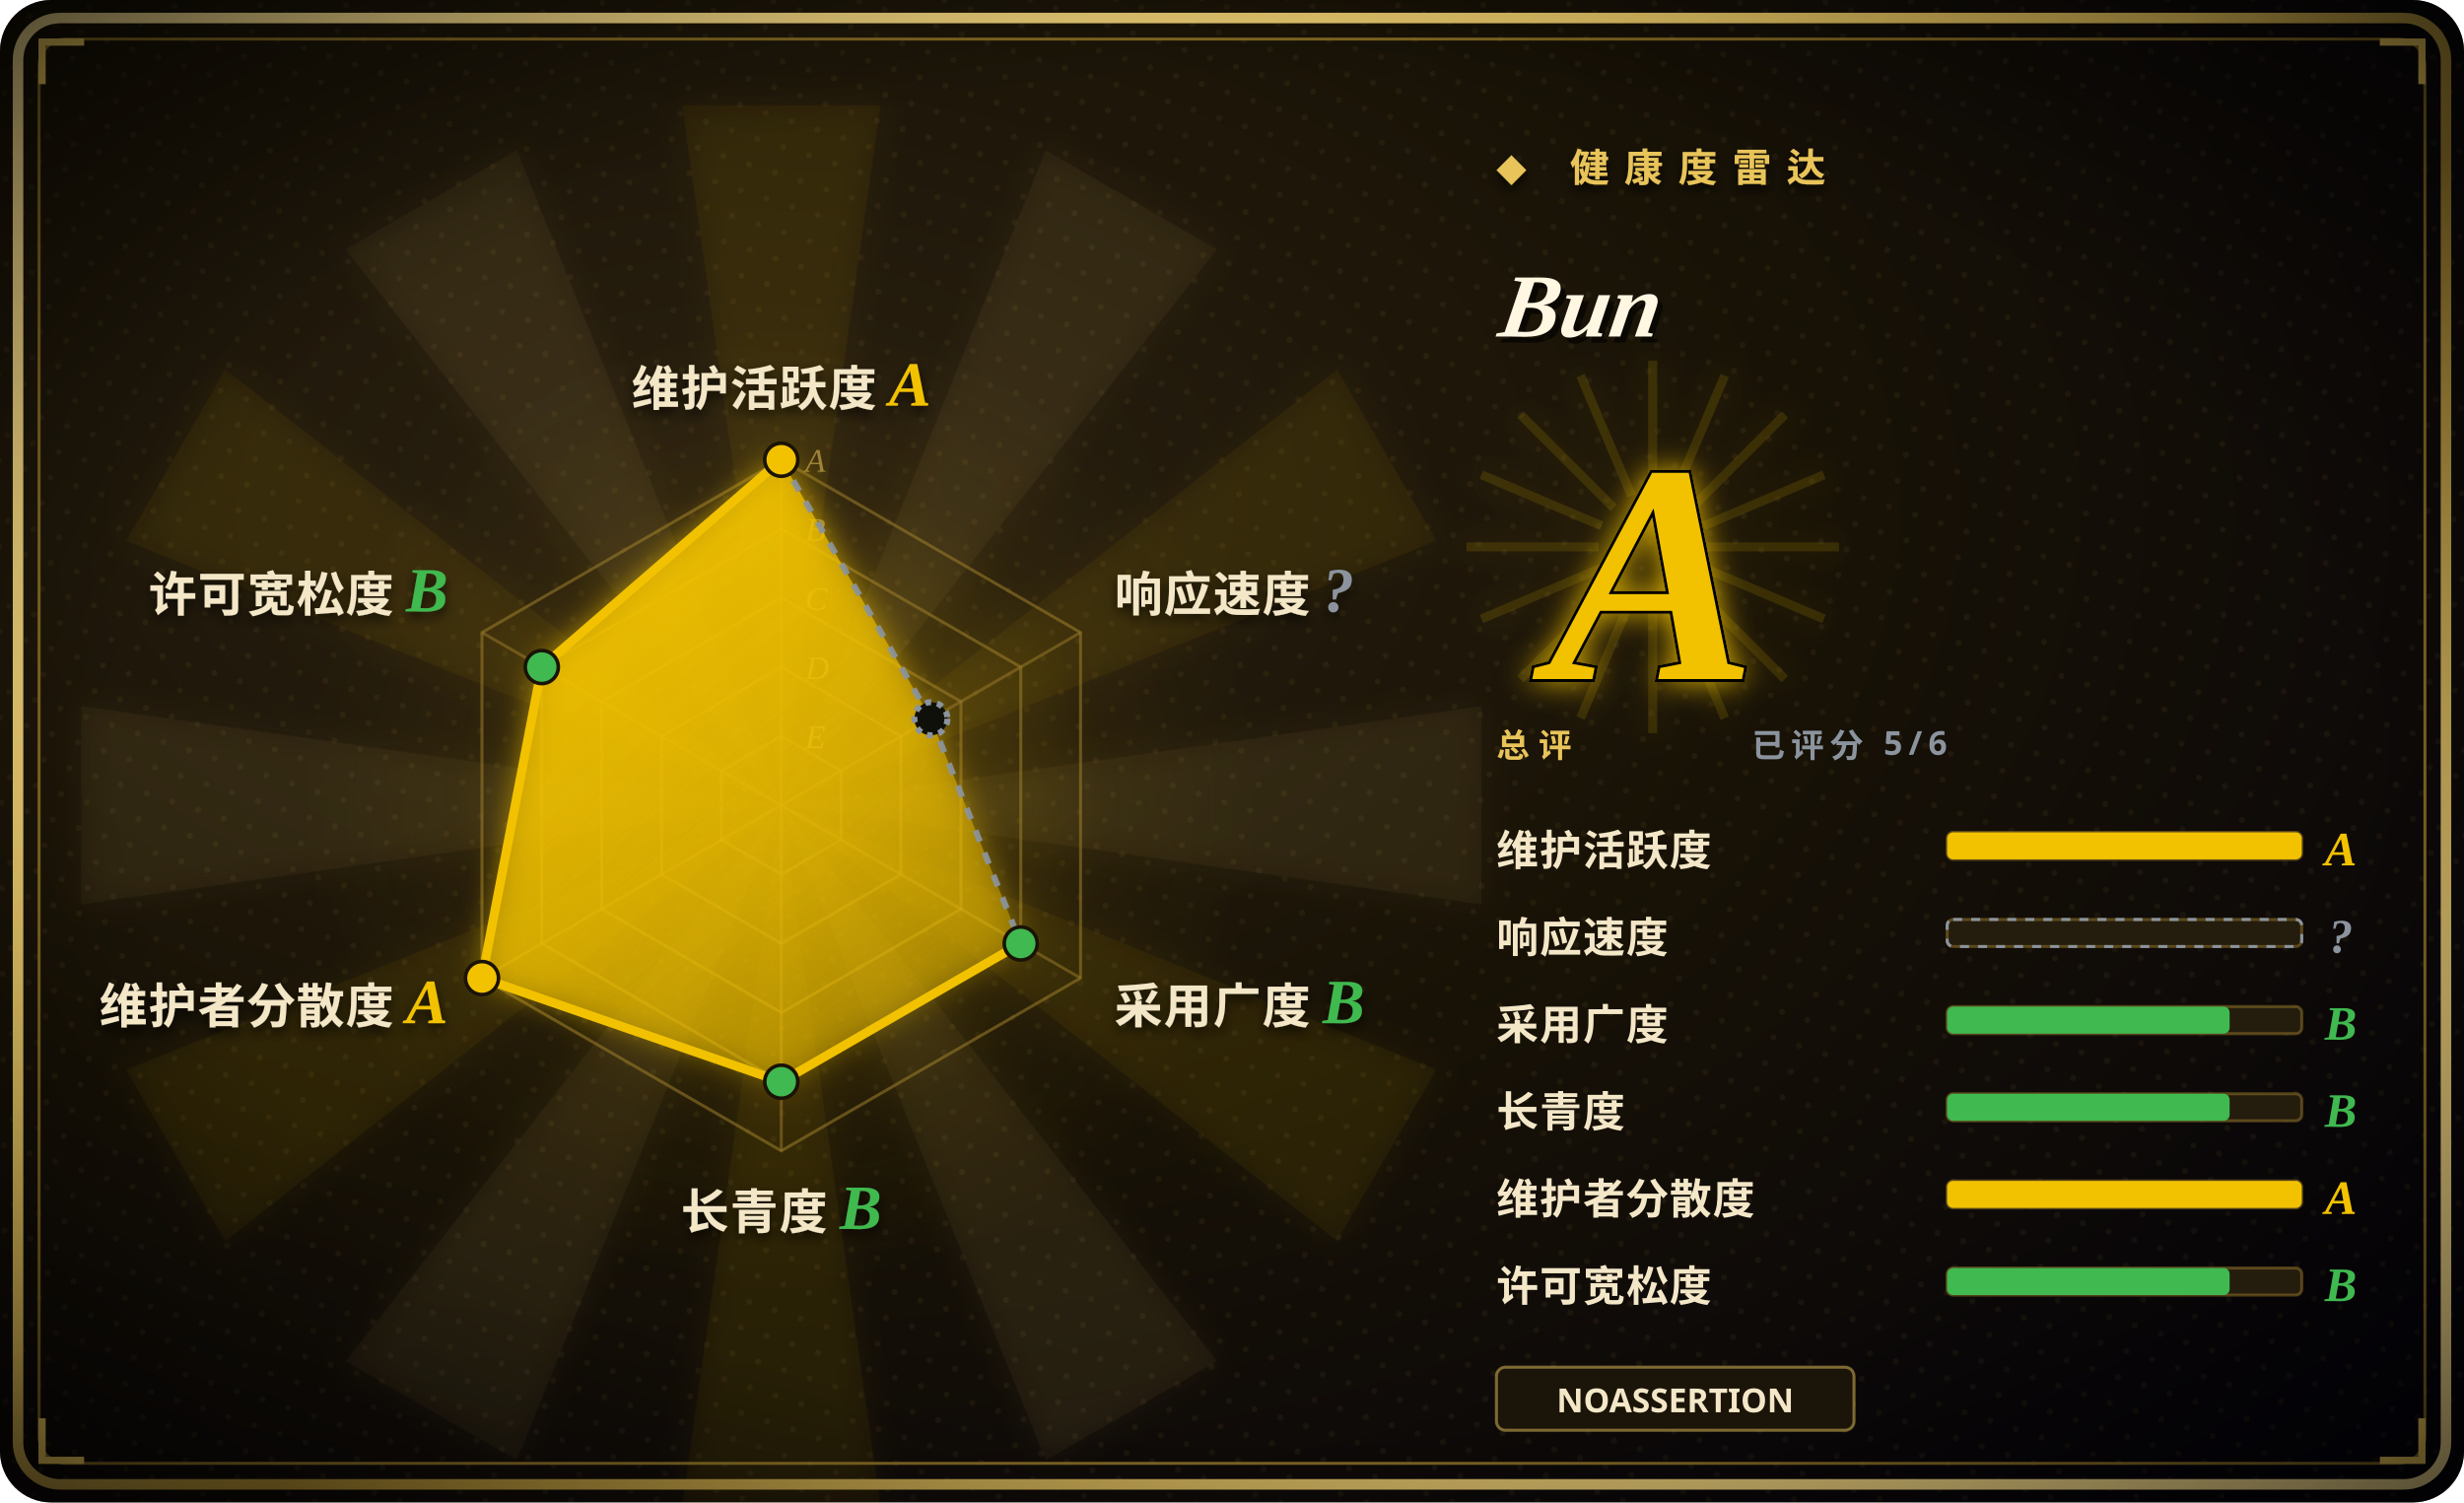
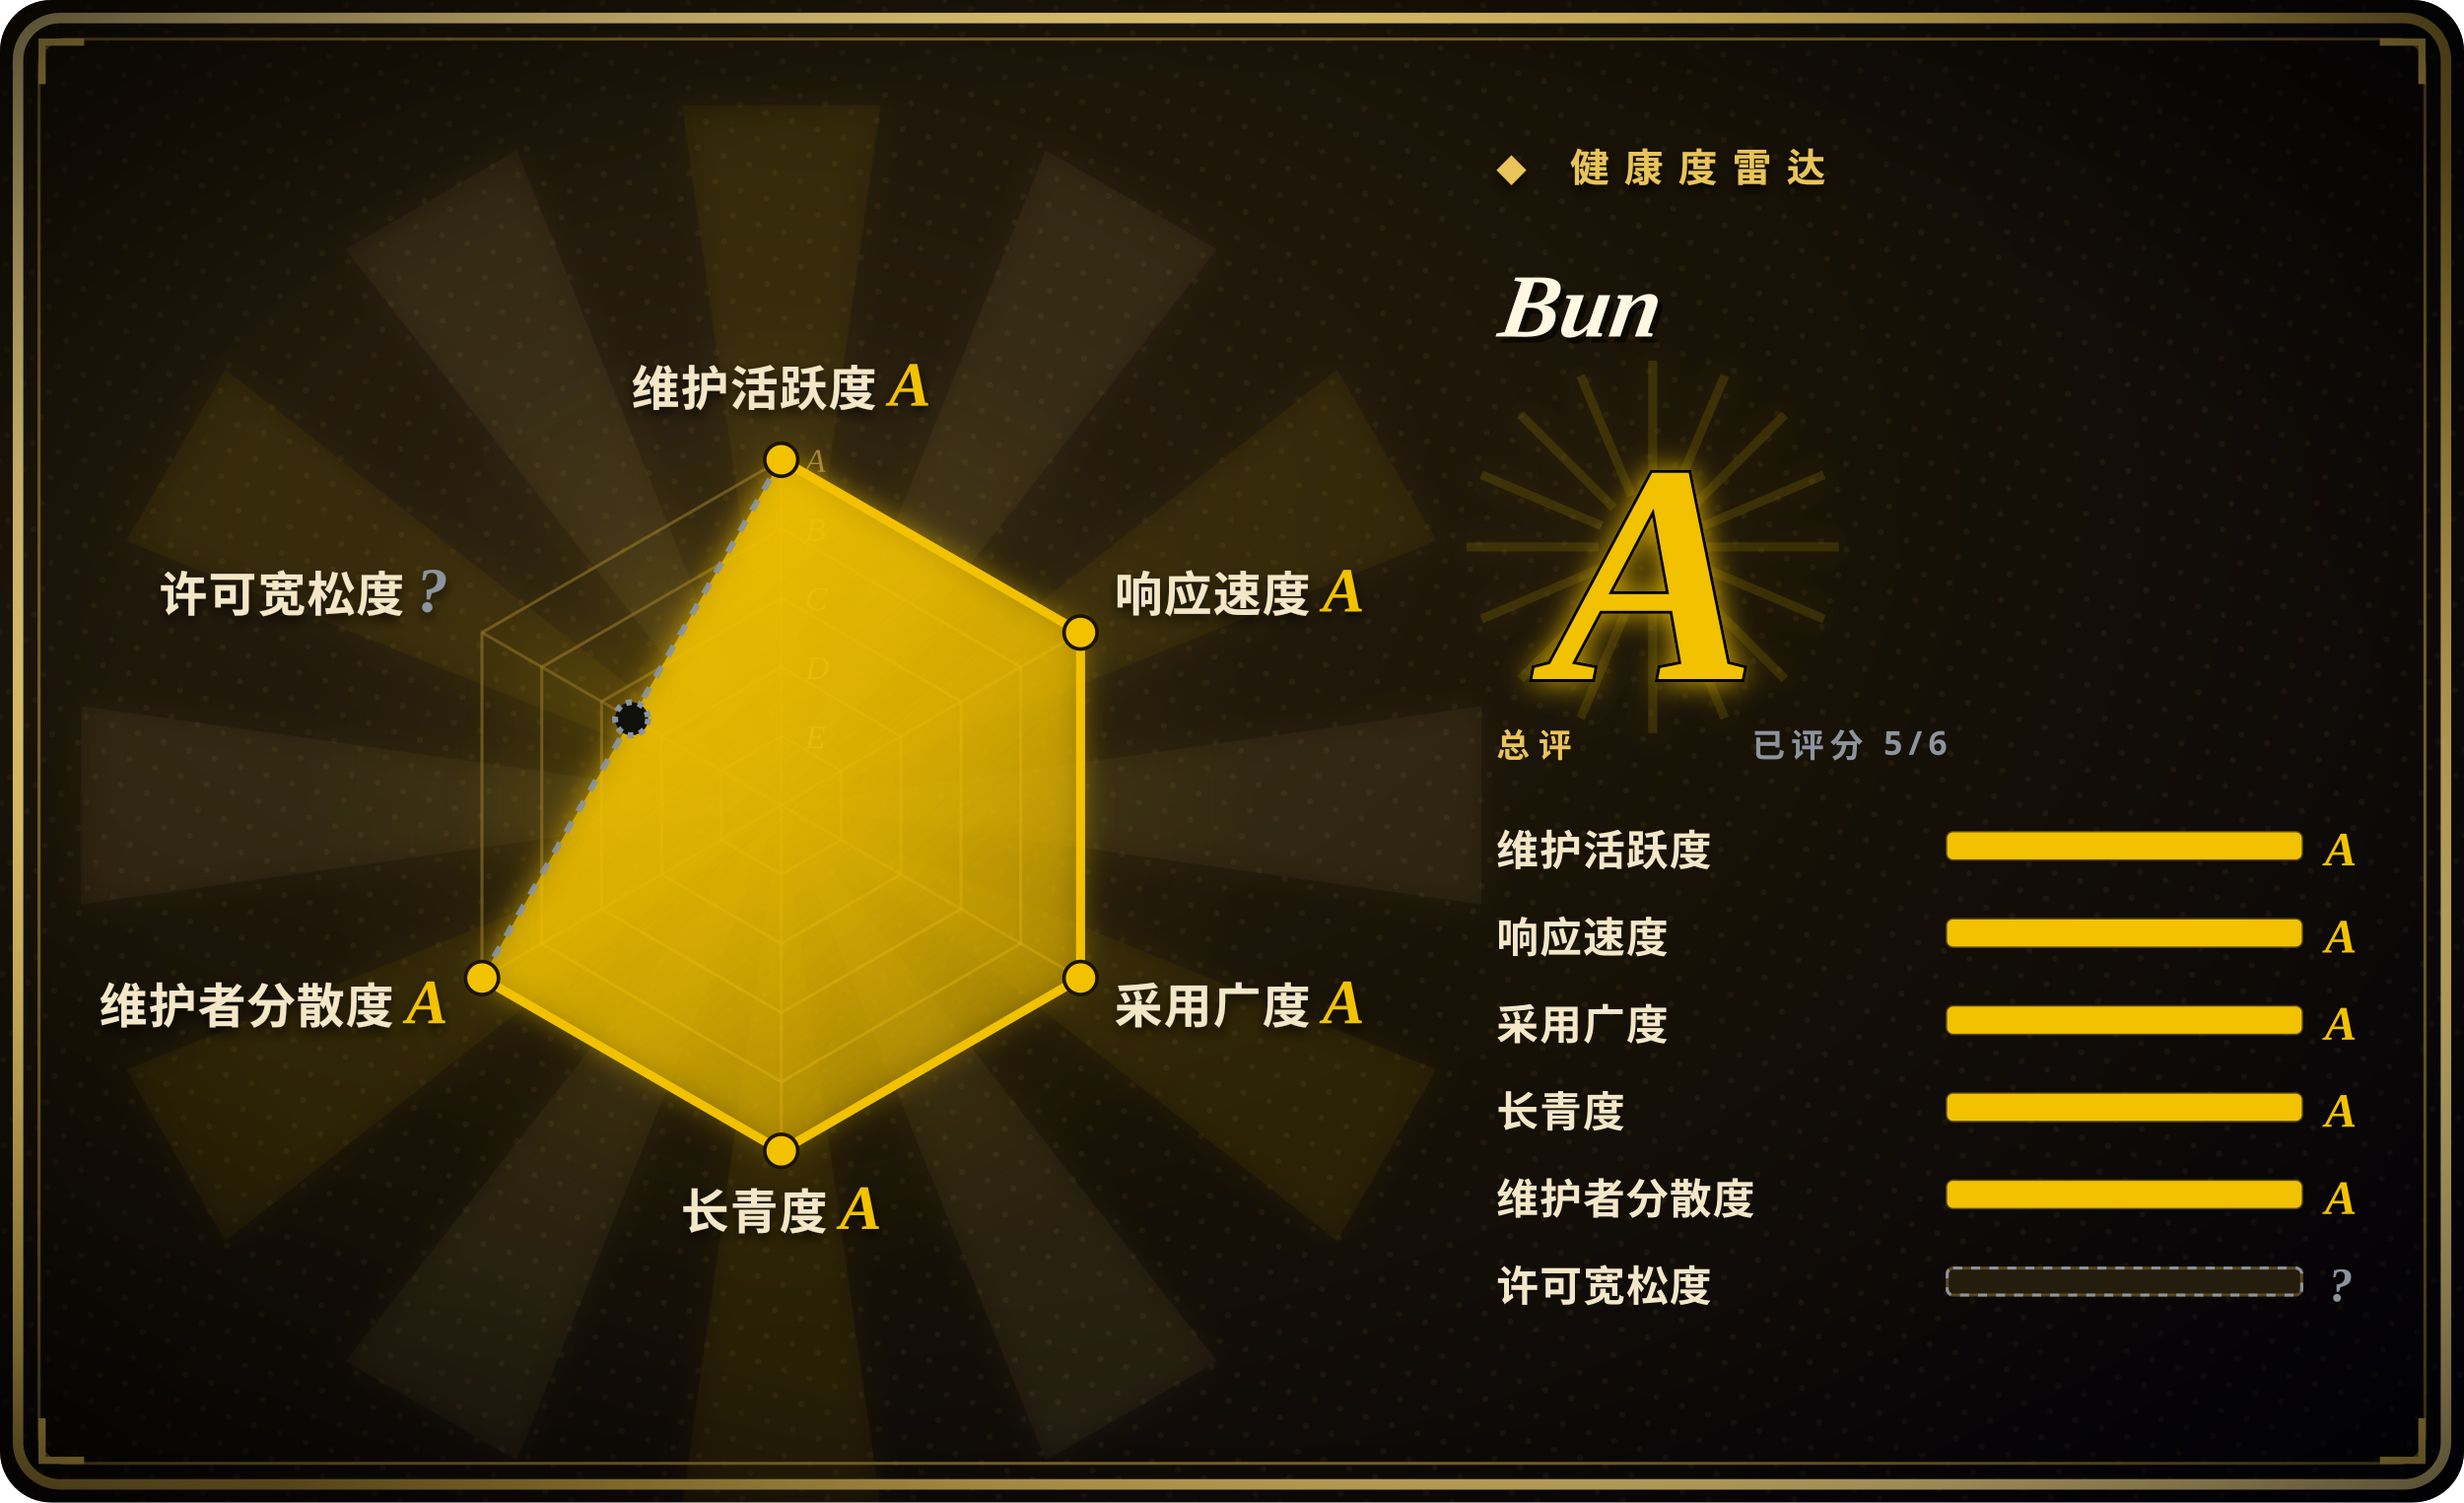
<svg xmlns="http://www.w3.org/2000/svg" width="820" height="500" viewBox="0 0 820 500">
  <defs>
    <radialGradient id="bg" cx="30%" cy="34%" r="90%">
      <stop offset="0%" stop-color="#2a2010" />
      <stop offset="48%" stop-color="#181206" />
      <stop offset="100%" stop-color="#05030a" />
    </radialGradient>
    <radialGradient id="vig" cx="50%" cy="50%" r="72%">
      <stop offset="62%" stop-color="#000000" stop-opacity="0" />
      <stop offset="100%" stop-color="#000000" stop-opacity="0.72" />
    </radialGradient>
    <linearGradient id="frame" x1="0" y1="0" x2="1" y2="1">
      <stop offset="0%" stop-color="#f6dd92" />
      <stop offset="45%" stop-color="#E8C45A" />
      <stop offset="55%" stop-color="#9c7d2a" />
      <stop offset="100%" stop-color="#f6dd92" />
    </linearGradient>
    <linearGradient id="poly" x1="0" y1="0" x2="0.7" y2="1">
      <stop offset="0%" stop-color="#F2C200" stop-opacity="0.92" />
      <stop offset="100%" stop-color="#F2C200" stop-opacity="0.34" />
    </linearGradient>
    <radialGradient id="halo" cx="50%" cy="50%" r="50%">
      <stop offset="0%" stop-color="#F2C200" stop-opacity="0.34" />
      <stop offset="68%" stop-color="#F2C200" stop-opacity="0.04" />
      <stop offset="100%" stop-color="#F2C200" stop-opacity="0" />
    </radialGradient>
    <filter id="glow" x="-60%" y="-60%" width="220%" height="220%">
      <feGaussianBlur stdDeviation="5" result="b" />
      <feMerge>
        <feMergeNode in="b" />
        <feMergeNode in="SourceGraphic" />
      </feMerge>
    </filter>
    <filter id="soft" x="-30%" y="-30%" width="160%" height="160%">
      <feDropShadow dx="0" dy="2" stdDeviation="2" flood-color="#000" flood-opacity="0.7" />
    </filter>
    <pattern id="halftone" width="9" height="9" patternUnits="userSpaceOnUse" patternTransform="rotate(18)">
      <circle cx="2" cy="2" r="1" fill="#E8C45A" fill-opacity="0.06" />
    </pattern>
  </defs>
  <rect width="820" height="500" rx="17" fill="url(#bg)" />
  <rect width="820" height="500" rx="17" fill="url(#halftone)" />
  <g opacity="0.5" filter="url(#glow)">
    <path d="M260,268 L493,235 L493,301 Z" fill="#E8C45A" fill-opacity="0.10" />
    <path d="M260,268 L478,356 L445,413 Z" fill="#F2C200" fill-opacity="0.10" />
    <path d="M260,268 L405,453 L348,486 Z" fill="#E8C45A" fill-opacity="0.10" />
    <path d="M260,268 L293,501 L227,501 Z" fill="#F2C200" fill-opacity="0.10" />
    <path d="M260,268 L172,486 L115,453 Z" fill="#E8C45A" fill-opacity="0.10" />
    <path d="M260,268 L75,413 L42,356 Z" fill="#F2C200" fill-opacity="0.10" />
    <path d="M260,268 L27,301 L27,235 Z" fill="#E8C45A" fill-opacity="0.10" />
    <path d="M260,268 L42,180 L75,123 Z" fill="#F2C200" fill-opacity="0.10" />
    <path d="M260,268 L115,83 L172,50 Z" fill="#E8C45A" fill-opacity="0.10" />
    <path d="M260,268 L227,35 L293,35 Z" fill="#F2C200" fill-opacity="0.10" />
    <path d="M260,268 L348,50 L405,83 Z" fill="#E8C45A" fill-opacity="0.10" />
    <path d="M260,268 L445,123 L478,180 Z" fill="#F2C200" fill-opacity="0.10" />
  </g>
  <circle cx="260" cy="268" r="161" fill="url(#halo)" />
  <rect x="6" y="6" width="808" height="488" rx="14" fill="none" stroke="url(#frame)" stroke-width="3.5" />
  <rect x="13" y="13" width="794" height="474" rx="9" fill="none" stroke="#9c7d2a" stroke-width="1" stroke-opacity="0.8" />
  <path d="M14,28 L14,14 L28,14" fill="none" stroke="#E8C45A" stroke-width="2.4" />
  <path d="M806,28 L806,14 L792,14" fill="none" stroke="#E8C45A" stroke-width="2.4" />
  <path d="M14,472 L14,486 L28,486" fill="none" stroke="#E8C45A" stroke-width="2.4" />
  <path d="M806,472 L806,486 L792,486" fill="none" stroke="#E8C45A" stroke-width="2.4" />
  <rect width="820" height="500" rx="17" fill="url(#vig)" />
  <polygon points="260.0,153.0 359.6,210.5 359.6,325.5 260.0,383.0 160.4,325.5 160.4,210.5" fill="none" stroke="#9c7d2a" stroke-opacity="0.55" stroke-width="1" />
  <polygon points="260.0,176.0 339.7,222.0 339.7,314.0 260.0,360.0 180.3,314.0 180.3,222.0" fill="none" stroke="#9c7d2a" stroke-opacity="0.55" stroke-width="1" />
  <polygon points="260.0,199.0 319.8,233.5 319.8,302.5 260.0,337.0 200.2,302.5 200.2,233.5" fill="none" stroke="#9c7d2a" stroke-opacity="0.55" stroke-width="1" />
  <polygon points="260.0,222.0 299.8,245.0 299.8,291.0 260.0,314.0 220.2,291.0 220.2,245.0" fill="none" stroke="#9c7d2a" stroke-opacity="0.55" stroke-width="1" />
  <polygon points="260.0,245.0 279.9,256.5 279.9,279.5 260.0,291.0 240.1,279.5 240.1,256.5" fill="none" stroke="#9c7d2a" stroke-opacity="0.55" stroke-width="1" />
  <line x1="260" y1="268" x2="260.0" y2="153.0" stroke="#9c7d2a" stroke-opacity="0.5" stroke-width="1" />
  <line x1="260" y1="268" x2="359.6" y2="210.5" stroke="#9c7d2a" stroke-opacity="0.5" stroke-width="1" />
  <line x1="260" y1="268" x2="359.6" y2="325.5" stroke="#9c7d2a" stroke-opacity="0.5" stroke-width="1" />
  <line x1="260" y1="268" x2="260.0" y2="383.0" stroke="#9c7d2a" stroke-opacity="0.5" stroke-width="1" />
  <line x1="260" y1="268" x2="160.4" y2="325.5" stroke="#9c7d2a" stroke-opacity="0.5" stroke-width="1" />
  <line x1="260" y1="268" x2="160.4" y2="210.5" stroke="#9c7d2a" stroke-opacity="0.5" stroke-width="1" />
  <text x="268" y="157.0" font-size="11" font-style="italic" fill="#E8C45A" fill-opacity="0.55" font-family="'Georgia','Times New Roman',serif">A</text>
  <text x="268" y="180.0" font-size="11" font-style="italic" fill="#E8C45A" fill-opacity="0.55" font-family="'Georgia','Times New Roman',serif">B</text>
  <text x="268" y="203.0" font-size="11" font-style="italic" fill="#E8C45A" fill-opacity="0.55" font-family="'Georgia','Times New Roman',serif">C</text>
  <text x="268" y="226.0" font-size="11" font-style="italic" fill="#E8C45A" fill-opacity="0.55" font-family="'Georgia','Times New Roman',serif">D</text>
  <text x="268" y="249.0" font-size="11" font-style="italic" fill="#E8C45A" fill-opacity="0.55" font-family="'Georgia','Times New Roman',serif">E</text>
-   <polygon points="260.0,153.0 309.8,239.2 339.7,314.0 260.0,360.0 160.4,325.5 180.3,222.0" fill="url(#poly)" filter="url(#glow)" />
-   <line x1="260.0" y1="153.0" x2="309.8" y2="239.2" stroke="#8B949E" stroke-width="2" stroke-dasharray="4 4" stroke-opacity="0.92" />
-   <line x1="309.8" y1="239.2" x2="339.7" y2="314.0" stroke="#8B949E" stroke-width="2" stroke-dasharray="4 4" stroke-opacity="0.92" />
-   <line x1="339.7" y1="314.0" x2="260.0" y2="360.0" stroke="#F2C200" stroke-width="3" />
-   <line x1="260.0" y1="360.0" x2="160.4" y2="325.5" stroke="#F2C200" stroke-width="3" />
-   <line x1="160.4" y1="325.5" x2="180.3" y2="222.0" stroke="#F2C200" stroke-width="3" />
-   <line x1="180.3" y1="222.0" x2="260.0" y2="153.0" stroke="#F2C200" stroke-width="3" />
+   <polygon points="260.0,153.0 359.6,210.5 359.6,325.5 260.0,383.0 160.4,325.5 210.2,239.2" fill="url(#poly)" filter="url(#glow)" />
+   <line x1="260.0" y1="153.0" x2="359.6" y2="210.5" stroke="#F2C200" stroke-width="3" />
+   <line x1="359.6" y1="210.5" x2="359.6" y2="325.5" stroke="#F2C200" stroke-width="3" />
+   <line x1="359.6" y1="325.5" x2="260.0" y2="383.0" stroke="#F2C200" stroke-width="3" />
+   <line x1="260.0" y1="383.0" x2="160.4" y2="325.5" stroke="#F2C200" stroke-width="3" />
+   <line x1="160.4" y1="325.5" x2="210.2" y2="239.2" stroke="#8B949E" stroke-width="2" stroke-dasharray="4 4" stroke-opacity="0.92" />
+   <line x1="210.2" y1="239.2" x2="260.0" y2="153.0" stroke="#8B949E" stroke-width="2" stroke-dasharray="4 4" stroke-opacity="0.92" />
  <circle cx="260.0" cy="153.0" r="5.5" fill="#F2C200" stroke="#1a1306" stroke-width="1.2" />
-   <circle cx="309.8" cy="239.2" r="5.5" fill="#10100b" stroke="#8B949E" stroke-width="2" stroke-dasharray="2 2" />
-   <circle cx="339.7" cy="314.0" r="5.5" fill="#3FB950" stroke="#1a1306" stroke-width="1.2" />
-   <circle cx="260.0" cy="360.0" r="5.5" fill="#3FB950" stroke="#1a1306" stroke-width="1.2" />
+   <circle cx="359.6" cy="210.5" r="5.5" fill="#F2C200" stroke="#1a1306" stroke-width="1.2" />
+   <circle cx="359.6" cy="325.5" r="5.5" fill="#F2C200" stroke="#1a1306" stroke-width="1.2" />
+   <circle cx="260.0" cy="383.0" r="5.5" fill="#F2C200" stroke="#1a1306" stroke-width="1.2" />
  <circle cx="160.4" cy="325.5" r="5.5" fill="#F2C200" stroke="#1a1306" stroke-width="1.2" />
-   <circle cx="180.3" cy="222.0" r="5.5" fill="#3FB950" stroke="#1a1306" stroke-width="1.2" />
+   <circle cx="210.2" cy="239.2" r="5.5" fill="#10100b" stroke="#8B949E" stroke-width="2" stroke-dasharray="2 2" />
  <text x="260.0" y="135.0" font-size="16" font-weight="900" fill="#f3e7c8" text-anchor="middle" font-family="'PingFang SC','Hiragino Sans GB','Heiti SC','Microsoft YaHei',sans-serif" letter-spacing="0.4" filter="url(#soft)">维护活跃度 <tspan fill="#F2C200" font-family="'Georgia','Times New Roman',serif" font-style="italic" font-size="21">A</tspan>
  </text>
-   <text x="370.9" y="203.5" font-size="16" font-weight="900" fill="#f3e7c8" text-anchor="start" font-family="'PingFang SC','Hiragino Sans GB','Heiti SC','Microsoft YaHei',sans-serif" letter-spacing="0.4" filter="url(#soft)">响应速度 <tspan fill="#8B949E" font-family="'Georgia','Times New Roman',serif" font-style="italic" font-size="21">?</tspan>
+   <text x="370.9" y="203.5" font-size="16" font-weight="900" fill="#f3e7c8" text-anchor="start" font-family="'PingFang SC','Hiragino Sans GB','Heiti SC','Microsoft YaHei',sans-serif" letter-spacing="0.4" filter="url(#soft)">响应速度 <tspan fill="#F2C200" font-family="'Georgia','Times New Roman',serif" font-style="italic" font-size="21">A</tspan>
  </text>
-   <text x="370.9" y="340.5" font-size="16" font-weight="900" fill="#f3e7c8" text-anchor="start" font-family="'PingFang SC','Hiragino Sans GB','Heiti SC','Microsoft YaHei',sans-serif" letter-spacing="0.4" filter="url(#soft)">采用广度 <tspan fill="#3FB950" font-family="'Georgia','Times New Roman',serif" font-style="italic" font-size="21">B</tspan>
+   <text x="370.9" y="340.5" font-size="16" font-weight="900" fill="#f3e7c8" text-anchor="start" font-family="'PingFang SC','Hiragino Sans GB','Heiti SC','Microsoft YaHei',sans-serif" letter-spacing="0.4" filter="url(#soft)">采用广度 <tspan fill="#F2C200" font-family="'Georgia','Times New Roman',serif" font-style="italic" font-size="21">A</tspan>
  </text>
-   <text x="260.0" y="409.0" font-size="16" font-weight="900" fill="#f3e7c8" text-anchor="middle" font-family="'PingFang SC','Hiragino Sans GB','Heiti SC','Microsoft YaHei',sans-serif" letter-spacing="0.4" filter="url(#soft)">长青度 <tspan fill="#3FB950" font-family="'Georgia','Times New Roman',serif" font-style="italic" font-size="21">B</tspan>
+   <text x="260.0" y="409.0" font-size="16" font-weight="900" fill="#f3e7c8" text-anchor="middle" font-family="'PingFang SC','Hiragino Sans GB','Heiti SC','Microsoft YaHei',sans-serif" letter-spacing="0.4" filter="url(#soft)">长青度 <tspan fill="#F2C200" font-family="'Georgia','Times New Roman',serif" font-style="italic" font-size="21">A</tspan>
  </text>
  <text x="149.1" y="340.5" font-size="16" font-weight="900" fill="#f3e7c8" text-anchor="end" font-family="'PingFang SC','Hiragino Sans GB','Heiti SC','Microsoft YaHei',sans-serif" letter-spacing="0.4" filter="url(#soft)">维护者分散度 <tspan fill="#F2C200" font-family="'Georgia','Times New Roman',serif" font-style="italic" font-size="21">A</tspan>
  </text>
-   <text x="149.1" y="203.5" font-size="16" font-weight="900" fill="#f3e7c8" text-anchor="end" font-family="'PingFang SC','Hiragino Sans GB','Heiti SC','Microsoft YaHei',sans-serif" letter-spacing="0.4" filter="url(#soft)">许可宽松度 <tspan fill="#3FB950" font-family="'Georgia','Times New Roman',serif" font-style="italic" font-size="21">B</tspan>
+   <text x="149.1" y="203.5" font-size="16" font-weight="900" fill="#f3e7c8" text-anchor="end" font-family="'PingFang SC','Hiragino Sans GB','Heiti SC','Microsoft YaHei',sans-serif" letter-spacing="0.4" filter="url(#soft)">许可宽松度 <tspan fill="#8B949E" font-family="'Georgia','Times New Roman',serif" font-style="italic" font-size="21">?</tspan>
  </text>
  <text x="498" y="60" font-size="13" letter-spacing="5" fill="#E8C45A" font-weight="900" font-family="'PingFang SC','Hiragino Sans GB','Heiti SC','Microsoft YaHei',sans-serif" filter="url(#soft)">◆ 健康度雷达</text>
  <g transform="translate(498,112) skewX(-9)">
    <text x="2" y="2" font-size="30" font-weight="900" font-style="italic" fill="#000" fill-opacity="0.6" font-family="'Georgia','Times New Roman',serif">Bun</text>
    <text x="0" y="0" font-size="30" font-weight="900" font-style="italic" fill="#fff7e2" font-family="'Georgia','Times New Roman',serif">Bun</text>
  </g>
  <line x1="498" y1="124" x2="648" y2="124" stroke="url(#frame)" stroke-width="2" />
  <g opacity="0.85" filter="url(#glow)">
    <line x1="568" y1="182" x2="612" y2="182" stroke="#F2C200" stroke-opacity="0.16" stroke-width="3" />
    <line x1="567" y1="189" x2="607" y2="206" stroke="#F2C200" stroke-opacity="0.16" stroke-width="3" />
    <line x1="563" y1="195" x2="594" y2="226" stroke="#F2C200" stroke-opacity="0.16" stroke-width="3" />
    <line x1="557" y1="199" x2="574" y2="239" stroke="#F2C200" stroke-opacity="0.16" stroke-width="3" />
    <line x1="550" y1="200" x2="550" y2="244" stroke="#F2C200" stroke-opacity="0.16" stroke-width="3" />
    <line x1="543" y1="199" x2="526" y2="239" stroke="#F2C200" stroke-opacity="0.16" stroke-width="3" />
    <line x1="537" y1="195" x2="506" y2="226" stroke="#F2C200" stroke-opacity="0.16" stroke-width="3" />
    <line x1="533" y1="189" x2="493" y2="206" stroke="#F2C200" stroke-opacity="0.16" stroke-width="3" />
    <line x1="532" y1="182" x2="488" y2="182" stroke="#F2C200" stroke-opacity="0.16" stroke-width="3" />
    <line x1="533" y1="175" x2="493" y2="158" stroke="#F2C200" stroke-opacity="0.16" stroke-width="3" />
    <line x1="537" y1="169" x2="506" y2="138" stroke="#F2C200" stroke-opacity="0.16" stroke-width="3" />
    <line x1="543" y1="165" x2="526" y2="125" stroke="#F2C200" stroke-opacity="0.16" stroke-width="3" />
    <line x1="550" y1="164" x2="550" y2="120" stroke="#F2C200" stroke-opacity="0.16" stroke-width="3" />
    <line x1="557" y1="165" x2="574" y2="125" stroke="#F2C200" stroke-opacity="0.16" stroke-width="3" />
    <line x1="563" y1="169" x2="594" y2="138" stroke="#F2C200" stroke-opacity="0.16" stroke-width="3" />
    <line x1="567" y1="175" x2="607" y2="158" stroke="#F2C200" stroke-opacity="0.16" stroke-width="3" />
  </g>
  <text x="550" y="226" font-size="104" font-weight="900" font-style="italic" text-anchor="middle" fill="#F2C200" stroke="#000" stroke-width="2" paint-order="stroke" font-family="'Georgia','Times New Roman',serif" filter="url(#glow)">A</text>
  <text x="498" y="252" font-size="11" letter-spacing="3" fill="#E8C45A" font-family="'PingFang SC','Hiragino Sans GB','Heiti SC','Microsoft YaHei',sans-serif" font-weight="900">总评</text>
  <text x="648" y="252" font-size="11" letter-spacing="2" fill="#8B949E" font-family="'PingFang SC','Hiragino Sans GB','Heiti SC','Microsoft YaHei',sans-serif" font-weight="900" text-anchor="end">已评分 5/6</text>
  <text x="498" y="288" font-size="14" font-weight="900" fill="#f3e7c8" font-family="'PingFang SC','Hiragino Sans GB','Heiti SC','Microsoft YaHei',sans-serif" letter-spacing="0.4">维护活跃度</text>
  <rect x="648" y="277" width="118" height="9" rx="2" fill="#241d0e" stroke="#9c7d2a" stroke-opacity="0.5" />
  <rect x="648" y="277" width="118" height="9" rx="2" fill="#F2C200" />
  <text x="779" y="288" font-size="16" font-weight="900" font-style="italic" fill="#F2C200" font-family="'Georgia','Times New Roman',serif" text-anchor="middle">A</text>
  <text x="498" y="317" font-size="14" font-weight="900" fill="#f3e7c8" font-family="'PingFang SC','Hiragino Sans GB','Heiti SC','Microsoft YaHei',sans-serif" letter-spacing="0.4">响应速度</text>
  <rect x="648" y="306" width="118" height="9" rx="2" fill="#241d0e" stroke="#9c7d2a" stroke-opacity="0.5" />
-   <rect x="648" y="306" width="118" height="9" rx="2" fill="none" stroke="#8B949E" stroke-dasharray="3 3" />
-   <text x="779" y="317" font-size="16" font-weight="900" font-style="italic" fill="#8B949E" font-family="'Georgia','Times New Roman',serif" text-anchor="middle">?</text>
+   <rect x="648" y="306" width="118" height="9" rx="2" fill="#F2C200" />
+   <text x="779" y="317" font-size="16" font-weight="900" font-style="italic" fill="#F2C200" font-family="'Georgia','Times New Roman',serif" text-anchor="middle">A</text>
  <text x="498" y="346" font-size="14" font-weight="900" fill="#f3e7c8" font-family="'PingFang SC','Hiragino Sans GB','Heiti SC','Microsoft YaHei',sans-serif" letter-spacing="0.4">采用广度</text>
  <rect x="648" y="335" width="118" height="9" rx="2" fill="#241d0e" stroke="#9c7d2a" stroke-opacity="0.5" />
-   <rect x="648" y="335" width="94" height="9" rx="2" fill="#3FB950" />
-   <text x="779" y="346" font-size="16" font-weight="900" font-style="italic" fill="#3FB950" font-family="'Georgia','Times New Roman',serif" text-anchor="middle">B</text>
+   <rect x="648" y="335" width="118" height="9" rx="2" fill="#F2C200" />
+   <text x="779" y="346" font-size="16" font-weight="900" font-style="italic" fill="#F2C200" font-family="'Georgia','Times New Roman',serif" text-anchor="middle">A</text>
  <text x="498" y="375" font-size="14" font-weight="900" fill="#f3e7c8" font-family="'PingFang SC','Hiragino Sans GB','Heiti SC','Microsoft YaHei',sans-serif" letter-spacing="0.4">长青度</text>
  <rect x="648" y="364" width="118" height="9" rx="2" fill="#241d0e" stroke="#9c7d2a" stroke-opacity="0.5" />
-   <rect x="648" y="364" width="94" height="9" rx="2" fill="#3FB950" />
-   <text x="779" y="375" font-size="16" font-weight="900" font-style="italic" fill="#3FB950" font-family="'Georgia','Times New Roman',serif" text-anchor="middle">B</text>
+   <rect x="648" y="364" width="118" height="9" rx="2" fill="#F2C200" />
+   <text x="779" y="375" font-size="16" font-weight="900" font-style="italic" fill="#F2C200" font-family="'Georgia','Times New Roman',serif" text-anchor="middle">A</text>
  <text x="498" y="404" font-size="14" font-weight="900" fill="#f3e7c8" font-family="'PingFang SC','Hiragino Sans GB','Heiti SC','Microsoft YaHei',sans-serif" letter-spacing="0.4">维护者分散度</text>
  <rect x="648" y="393" width="118" height="9" rx="2" fill="#241d0e" stroke="#9c7d2a" stroke-opacity="0.5" />
  <rect x="648" y="393" width="118" height="9" rx="2" fill="#F2C200" />
  <text x="779" y="404" font-size="16" font-weight="900" font-style="italic" fill="#F2C200" font-family="'Georgia','Times New Roman',serif" text-anchor="middle">A</text>
  <text x="498" y="433" font-size="14" font-weight="900" fill="#f3e7c8" font-family="'PingFang SC','Hiragino Sans GB','Heiti SC','Microsoft YaHei',sans-serif" letter-spacing="0.4">许可宽松度</text>
  <rect x="648" y="422" width="118" height="9" rx="2" fill="#241d0e" stroke="#9c7d2a" stroke-opacity="0.5" />
-   <rect x="648" y="422" width="94" height="9" rx="2" fill="#3FB950" />
-   <text x="779" y="433" font-size="16" font-weight="900" font-style="italic" fill="#3FB950" font-family="'Georgia','Times New Roman',serif" text-anchor="middle">B</text>
-   <rect x="498" y="455" width="119" height="21" rx="3" fill="#1b1408" stroke="#E8C45A" stroke-opacity="0.5" />
-   <text x="557.5" y="470" font-size="11" font-weight="700" fill="#f3e7c8" text-anchor="middle" font-family="'PingFang SC','Hiragino Sans GB','Heiti SC','Microsoft YaHei',sans-serif">NOASSERTION</text>
+   <rect x="648" y="422" width="118" height="9" rx="2" fill="none" stroke="#8B949E" stroke-dasharray="3 3" />
+   <text x="779" y="433" font-size="16" font-weight="900" font-style="italic" fill="#8B949E" font-family="'Georgia','Times New Roman',serif" text-anchor="middle">?</text>
</svg>
